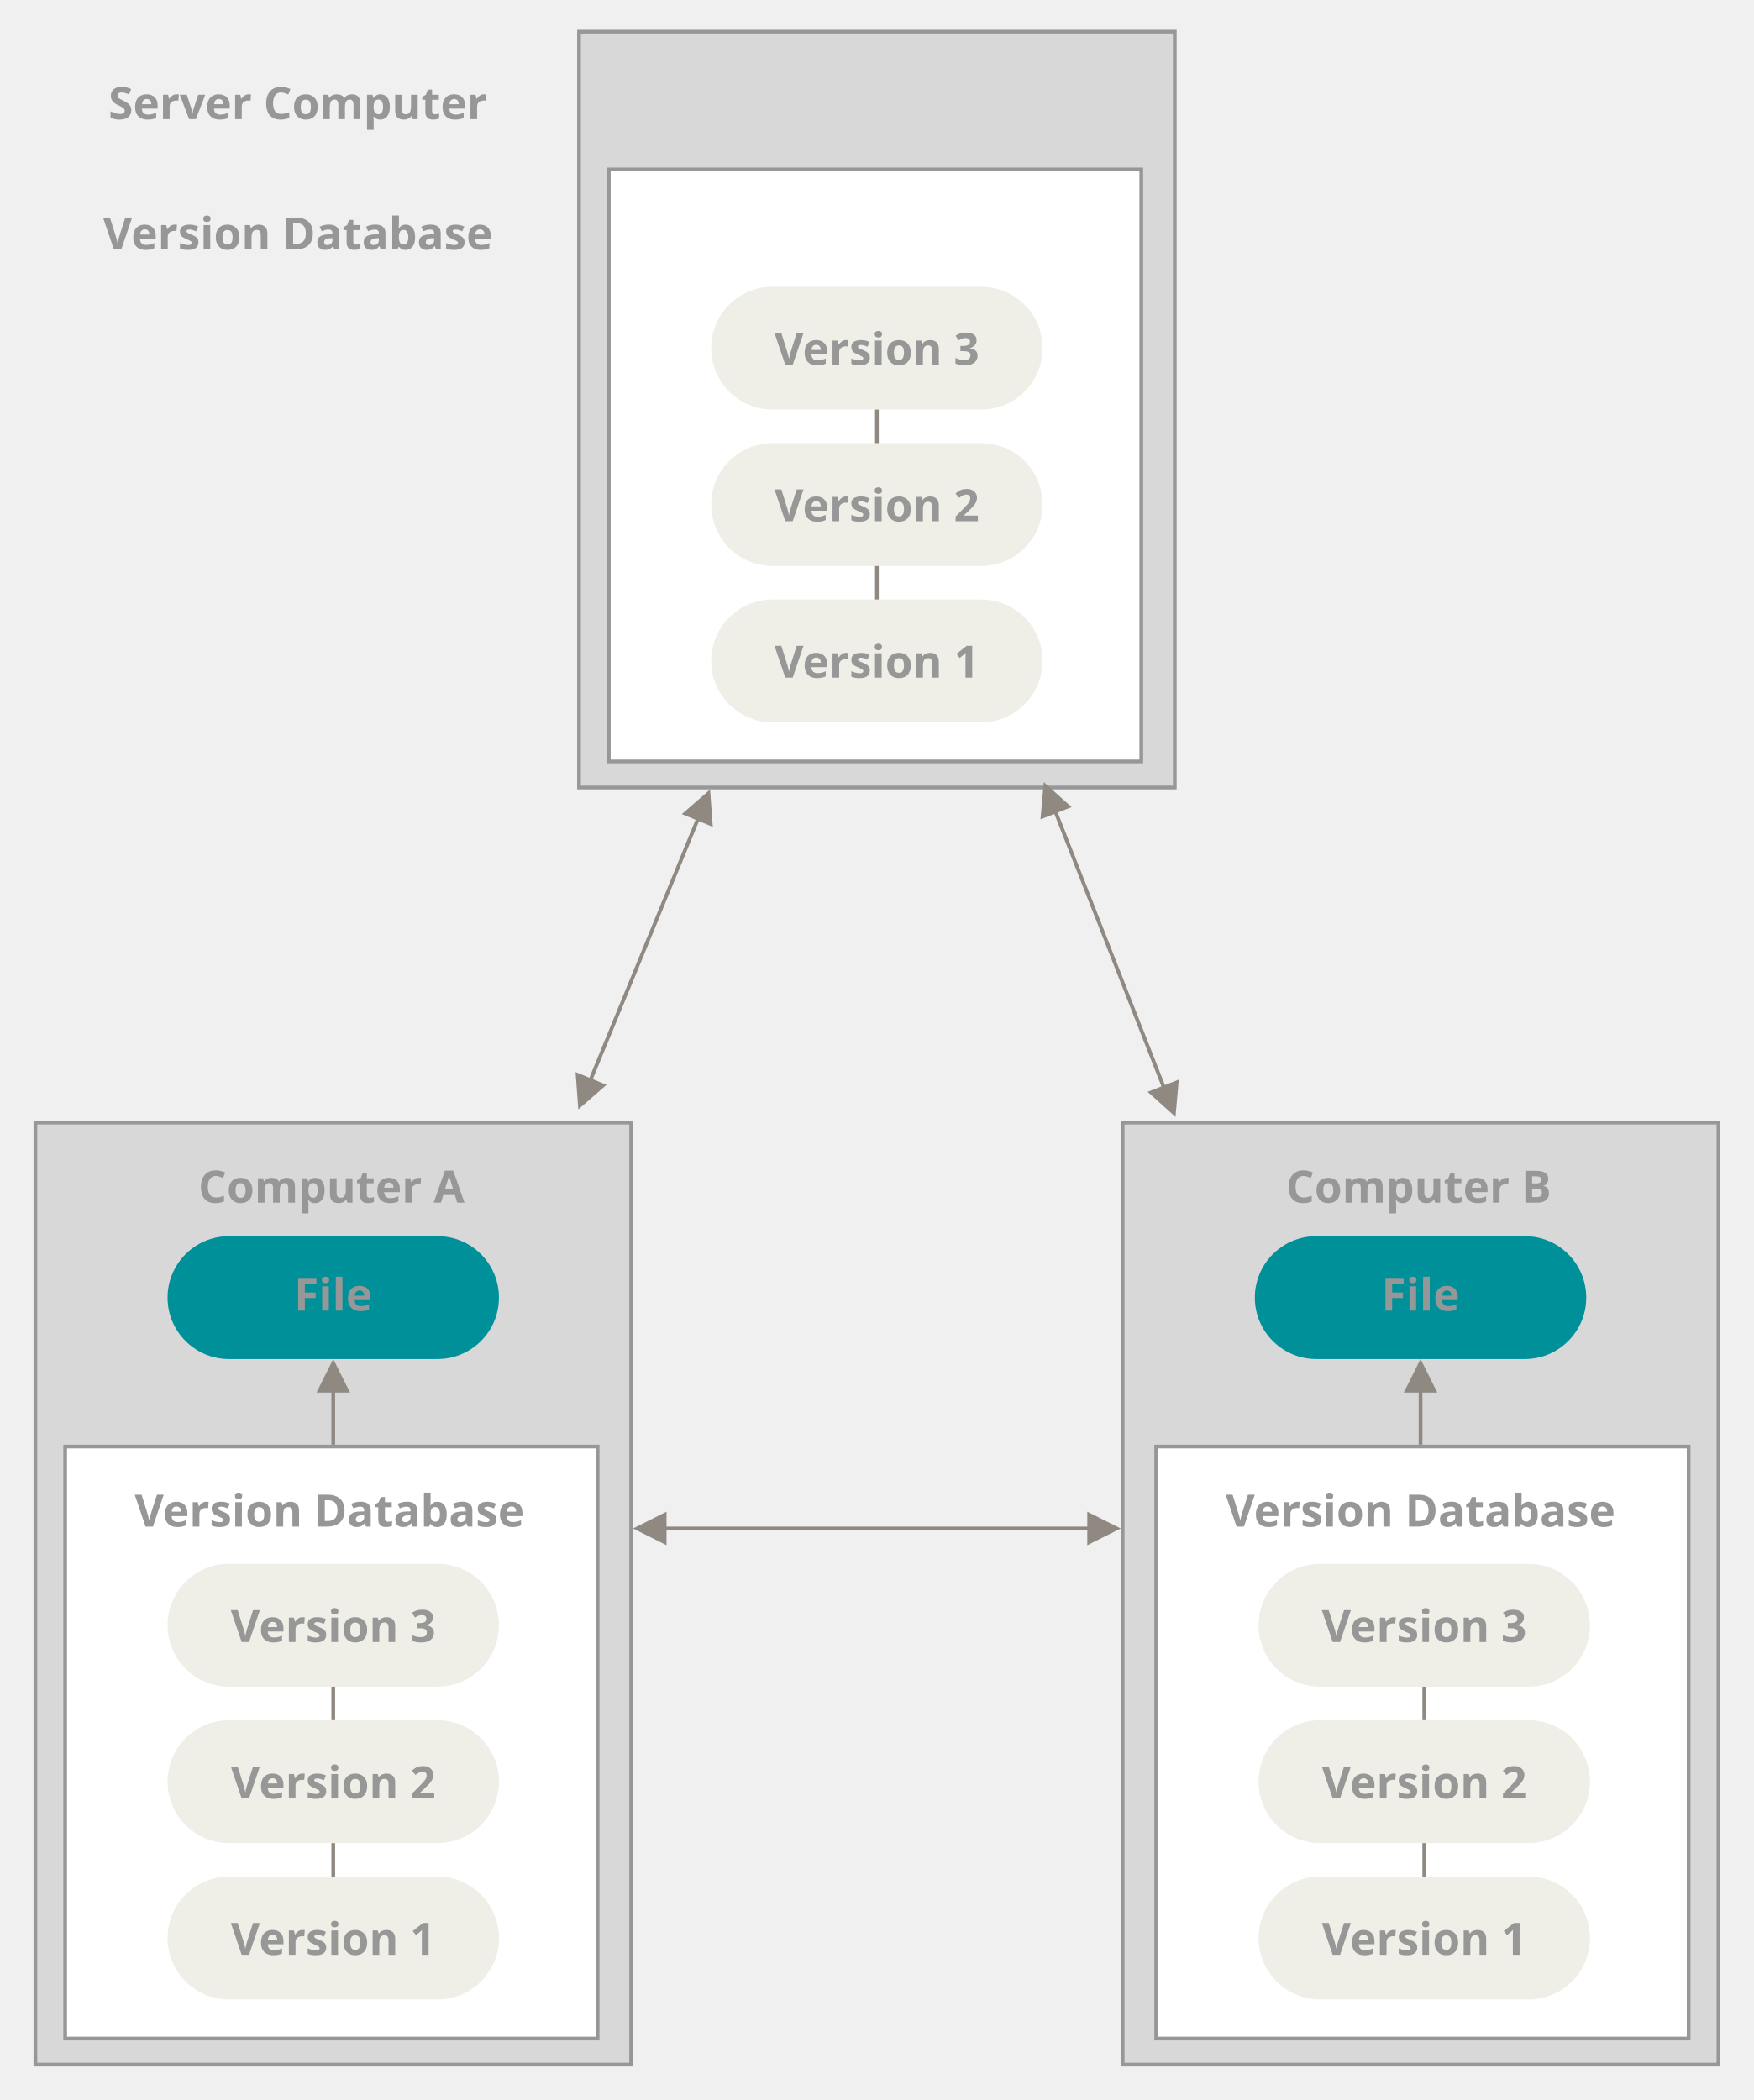
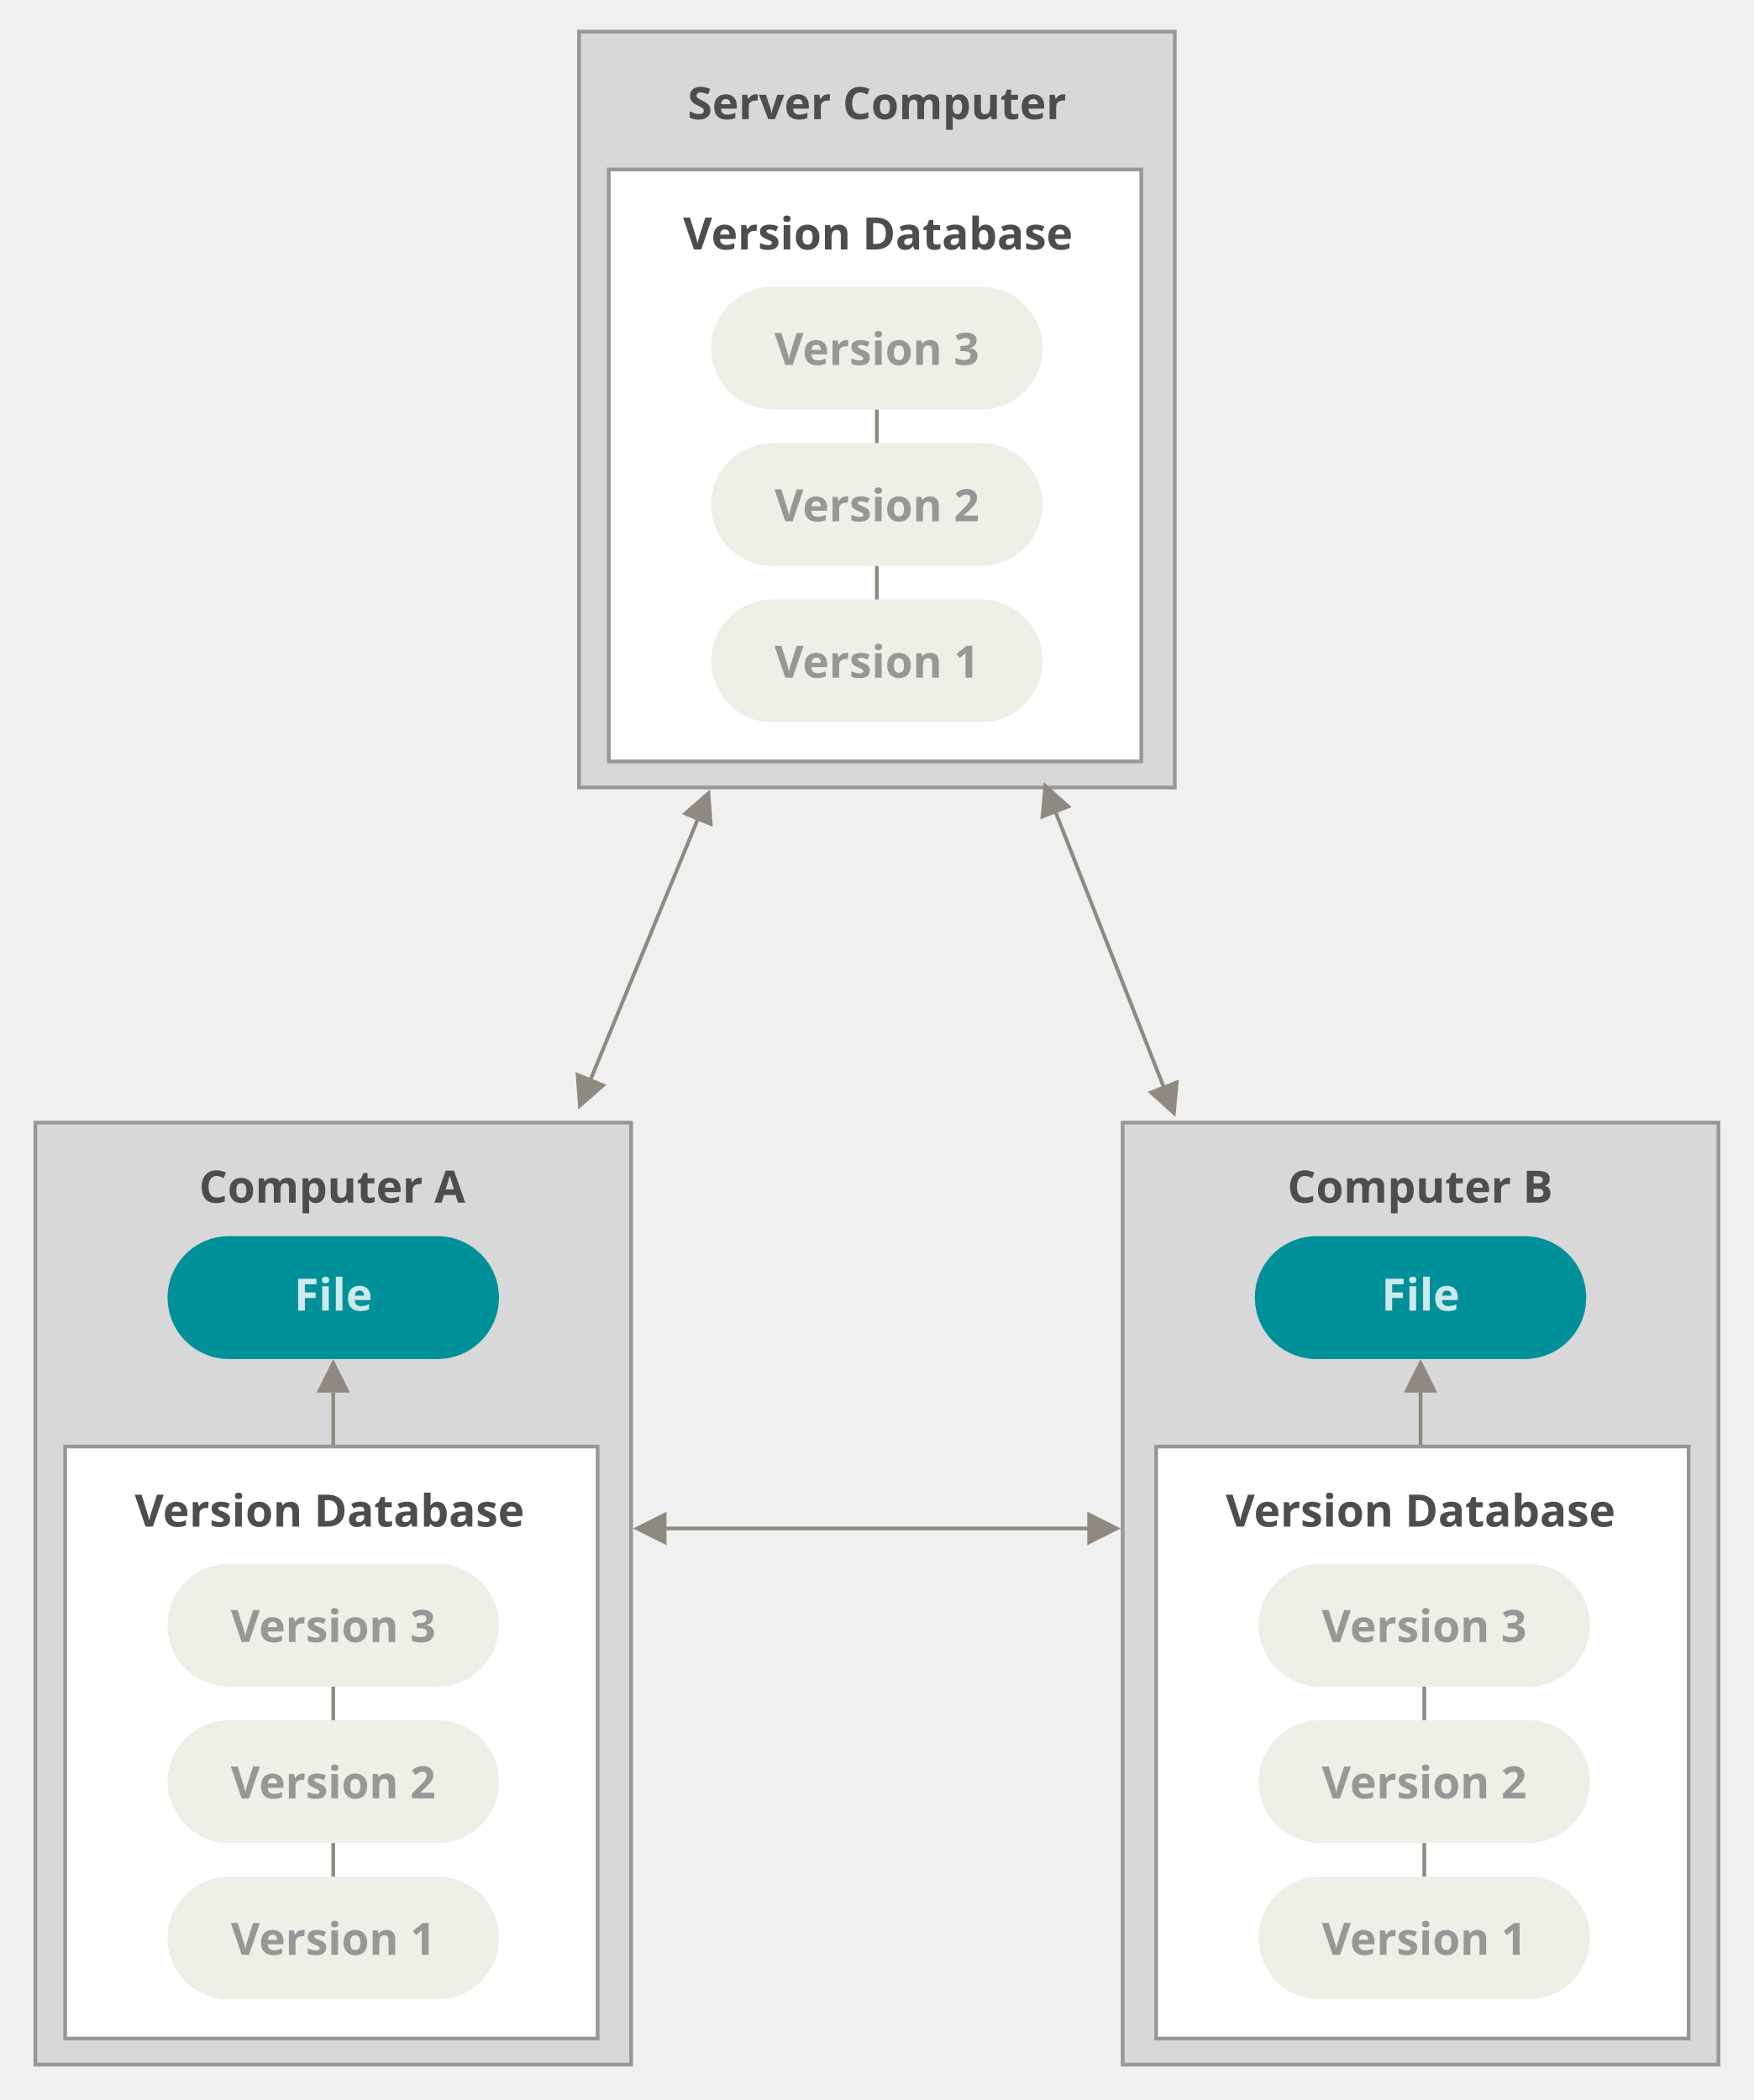
- <svg xmlns="http://www.w3.org/2000/svg" width="471px" height="564px" viewBox="0 0 471 564" version="1.1">
-   <g id="01---Distributed" stroke="none" stroke-width="1" fill="none" fill-rule="evenodd">
-     <rect id="Rectangle-16" stroke="#979797" fill="#D8D8D8" x="155.5" y="8.5" width="160" height="203" />
-     <rect id="Rectangle-9" stroke="#979797" fill="#FFFFFF" x="163.5" y="45.5" width="143" height="159" />
-     <text stroke="none" font-family="Source Code Pro" font-size="12px" font-weight="900" fill="#979797" fill-opacity="1" text-anchor="middle" id="Version-Database-3">
-       <tspan x="80" y="67">Version Database</tspan>
+ <svg xmlns="http://www.w3.org/2000/svg" width="471px" height="564px" version="1.1" viewBox="0 0 471 564">
+   <g fill-rule="evenodd">
+     <rect x="155.5" y="8.5" width="160" height="203" fill="#d8d8d8" stroke="#979797" />
+     <rect x="163.5" y="45.5" width="143" height="159" fill="white" stroke="#979797" />
+     <text transform="translate(155.77)" fill="#4d4d4d" font-family="'Source Code Pro'" font-size="12px" font-weight="900" text-anchor="middle">
+       <tspan x="80" y="67" fill="#4d4d4d">Version Database</tspan>
    </text>
-     <g id="brown" transform="translate(191, 77)">
-       <rect id="Rectangle-1" fill="#EFEFE7" fill-rule="evenodd" x="0" y="0" width="89" height="33" rx="16.5" />
-       <text stroke="none" font-family="Source Code Pro" font-size="12px" font-weight="900" fill="#979797" fill-opacity="1" text-anchor="middle" id="C6">
+   </g>
+   <g fill="none" fill-rule="evenodd">
+     <g id="brown" transform="translate(191,77)">
+       <rect width="89" height="33" rx="16.5" fill="#efefe7" fill-rule="evenodd" />
+       <text fill="#979797" font-family="'Source Code Pro'" font-size="12px" font-weight="900" text-anchor="middle">
        <tspan x="44.5" y="21">Version 3</tspan>
      </text>
    </g>
-     <g id="brown" transform="translate(191, 119)">
-       <rect id="Rectangle-1" fill="#EFEFE7" fill-rule="evenodd" x="0" y="0" width="89" height="33" rx="16.5" />
-       <text stroke="none" font-family="Source Code Pro" font-size="12px" font-weight="900" fill="#979797" fill-opacity="1" text-anchor="middle" id="C6">
+     <g transform="translate(191,119)">
+       <rect width="89" height="33" rx="16.5" fill="#efefe7" fill-rule="evenodd" />
+       <text fill="#979797" font-family="'Source Code Pro'" font-size="12px" font-weight="900" text-anchor="middle">
        <tspan x="44.5" y="21">Version 2</tspan>
      </text>
    </g>
-     <g id="brown" transform="translate(191, 161)">
-       <rect id="Rectangle-1" fill="#EFEFE7" fill-rule="evenodd" x="0" y="0" width="89" height="33" rx="16.5" />
-       <text stroke="none" font-family="Source Code Pro" font-size="12px" font-weight="900" fill="#979797" fill-opacity="1" text-anchor="middle" id="C6">
+     <g transform="translate(191,161)">
+       <rect width="89" height="33" rx="16.5" fill="#efefe7" fill-rule="evenodd" />
+       <text fill="#979797" font-family="'Source Code Pro'" font-size="12px" font-weight="900" text-anchor="middle">
        <tspan x="44.5" y="21">Version 1</tspan>
      </text>
    </g>
-     <path d="M235.5,110.5 L235.5,118.5" id="Line-7" stroke="#8F8981" fill="#8F8981" stroke-linecap="square" />
-     <path d="M235.5,152.5 L235.5,160.5" id="Line-8" stroke="#8F8981" fill="#8F8981" stroke-linecap="square" />
-     <text stroke="none" font-family="Source Code Pro" font-size="12px" font-weight="900" fill="#979797" fill-opacity="1" text-anchor="middle" id="Server-Computer">
-       <tspan x="80" y="32">Server Computer</tspan>
+   </g>
+   <g fill-rule="evenodd">
+     <path d="m235.5 110.5v8" fill="#8f8981" stroke="#8f8981" stroke-linecap="square" />
+     <path d="m235.5 152.5v8" fill="#8f8981" stroke="#8f8981" stroke-linecap="square" />
+     <text id="Server-Computer" transform="translate(155.52)" fill="#4d4d4d" font-family="'Source Code Pro'" font-size="12px" font-weight="900" text-anchor="middle">
+       <tspan x="80" y="32" fill="#4d4d4d">Server Computer</tspan>
    </text>
-     <g id="Group" transform="translate(9, 301)">
-       <rect id="Rectangle-17" stroke="#979797" fill="#D8D8D8" x="0.5" y="0.5" width="160" height="253" />
-       <g id="Group-2" transform="translate(8, 87)">
-         <rect id="Rectangle-9" stroke="#979797" fill="#FFFFFF" x="0.5" y="0.5" width="143" height="159" />
-         <text stroke="none" font-family="Source Code Pro" font-size="12px" font-weight="900" fill="#979797" fill-opacity="1" text-anchor="middle" id="Version-Database-3">
-           <tspan x="71.5" y="22">Version Database</tspan>
-         </text>
-         <g id="brown" transform="translate(28, 32)">
-           <rect id="Rectangle-1" fill="#EFEFE7" fill-rule="evenodd" x="0" y="0" width="89" height="33" rx="16.5" />
-           <text stroke="none" font-family="Source Code Pro" font-size="12px" font-weight="900" fill="#979797" fill-opacity="1" text-anchor="middle" id="C6">
-             <tspan x="44.5" y="21">Version 3</tspan>
-           </text>
-         </g>
-         <g id="brown" transform="translate(28, 74)">
-           <rect id="Rectangle-1" fill="#EFEFE7" fill-rule="evenodd" x="0" y="0" width="89" height="33" rx="16.5" />
-           <text stroke="none" font-family="Source Code Pro" font-size="12px" font-weight="900" fill="#979797" fill-opacity="1" text-anchor="middle" id="C6">
-             <tspan x="44.5" y="21">Version 2</tspan>
-           </text>
-         </g>
-         <g id="brown" transform="translate(28, 116)">
-           <rect id="Rectangle-1" fill="#EFEFE7" fill-rule="evenodd" x="0" y="0" width="89" height="33" rx="16.5" />
-           <text stroke="none" font-family="Source Code Pro" font-size="12px" font-weight="900" fill="#979797" fill-opacity="1" text-anchor="middle" id="C6">
-             <tspan x="44.5" y="21">Version 1</tspan>
-           </text>
-         </g>
-         <path d="M72.5,65.5 L72.5,73.5" id="Line-7" stroke="#8F8981" fill="#8F8981" stroke-linecap="square" />
-         <path d="M72.5,107.5 L72.5,115.5" id="Line-8" stroke="#8F8981" fill="#8F8981" stroke-linecap="square" />
-       </g>
-       <text stroke="none" font-family="Source Code Pro" font-size="12px" font-weight="900" fill="#979797" fill-opacity="1" text-anchor="middle" id="Computer-A">
-         <tspan x="80" y="22">Computer A</tspan>
+     <rect transform="translate(9,301)" x=".5" y=".5" width="160" height="253" fill="#d8d8d8" stroke="#979797" />
+     <rect transform="translate(17,388)" x=".5" y=".5" width="143" height="159" fill="white" stroke="#979797" />
+     <text transform="translate(17,388)" fill="#4d4d4d" font-family="'Source Code Pro'" font-size="12px" font-weight="900" text-anchor="middle">
+       <tspan x="71.5" y="22" fill="#4d4d4d">Version Database</tspan>
+     </text>
+   </g>
+   <g fill="none" fill-rule="evenodd">
+     <g transform="translate(45,420)">
+       <rect width="89" height="33" rx="16.5" fill="#efefe7" fill-rule="evenodd" />
+       <text fill="#979797" font-family="'Source Code Pro'" font-size="12px" font-weight="900" text-anchor="middle">
+         <tspan x="44.5" y="21">Version 3</tspan>
      </text>
-       <g id="blue" transform="translate(36, 31)">
-         <rect id="Rectangle-1" fill="#00909A" fill-rule="evenodd" x="0" y="0" width="89" height="33" rx="16.5" />
-         <text stroke="none" font-family="Source Code Pro" font-size="12px" font-weight="900" fill="#979797" fill-opacity="1" text-anchor="middle" id="tree">
-           <tspan x="44.5" y="20">File</tspan>
-         </text>
-       </g>
-       <path id="Line" d="M81,73 L81,87 L80,87 L80,73 L76,73 L80.5,64 L85,73 L81,73 Z" fill="#8F8981" fill-rule="nonzero" />
    </g>
-     <g id="Group" transform="translate(301, 301)">
-       <rect id="Rectangle-18" stroke="#979797" fill="#D8D8D8" x="0.5" y="0.5" width="160" height="253" />
-       <g id="Group-3" transform="translate(9, 87)">
-         <rect id="Rectangle-9" stroke="#979797" fill="#FFFFFF" x="0.5" y="0.5" width="143" height="159" />
-         <text stroke="none" font-family="Source Code Pro" font-size="12px" font-weight="900" fill="#979797" fill-opacity="1" text-anchor="middle" id="Version-Database-3">
-           <tspan x="71.5" y="22">Version Database</tspan>
-         </text>
-         <g id="brown" transform="translate(28, 32)">
-           <rect id="Rectangle-1" fill="#EFEFE7" fill-rule="evenodd" x="0" y="0" width="89" height="33" rx="16.5" />
-           <text stroke="none" font-family="Source Code Pro" font-size="12px" font-weight="900" fill="#979797" fill-opacity="1" text-anchor="middle" id="C6">
-             <tspan x="44.5" y="21">Version 3</tspan>
-           </text>
-         </g>
-         <g id="brown" transform="translate(28, 74)">
-           <rect id="Rectangle-1" fill="#EFEFE7" fill-rule="evenodd" x="0" y="0" width="89" height="33" rx="16.5" />
-           <text stroke="none" font-family="Source Code Pro" font-size="12px" font-weight="900" fill="#979797" fill-opacity="1" text-anchor="middle" id="C6">
-             <tspan x="44.5" y="21">Version 2</tspan>
-           </text>
-         </g>
-         <g id="brown" transform="translate(28, 116)">
-           <rect id="Rectangle-1" fill="#EFEFE7" fill-rule="evenodd" x="0" y="0" width="89" height="33" rx="16.5" />
-           <text stroke="none" font-family="Source Code Pro" font-size="12px" font-weight="900" fill="#979797" fill-opacity="1" text-anchor="middle" id="C6">
-             <tspan x="44.5" y="21">Version 1</tspan>
-           </text>
-         </g>
-         <path d="M72.5,65.5 L72.5,73.5" id="Line-7" stroke="#8F8981" fill="#8F8981" stroke-linecap="square" />
-         <path d="M72.5,107.5 L72.5,115.5" id="Line-8" stroke="#8F8981" fill="#8F8981" stroke-linecap="square" />
-       </g>
-       <text stroke="none" font-family="Source Code Pro" font-size="12px" font-weight="900" fill="#979797" fill-opacity="1" text-anchor="middle" id="Computer-B">
-         <tspan x="80" y="22">Computer B</tspan>
+     <g transform="translate(45,462)">
+       <rect width="89" height="33" rx="16.5" fill="#efefe7" fill-rule="evenodd" />
+       <text fill="#979797" font-family="'Source Code Pro'" font-size="12px" font-weight="900" text-anchor="middle">
+         <tspan x="44.5" y="21">Version 2</tspan>
      </text>
-       <g id="blue" transform="translate(36, 31)">
-         <rect id="Rectangle-1" fill="#00909A" fill-rule="evenodd" x="0" y="0" width="89" height="33" rx="16.5" />
-         <text stroke="none" font-family="Source Code Pro" font-size="12px" font-weight="900" fill="#979797" fill-opacity="1" text-anchor="middle" id="tree">
-           <tspan x="44.5" y="20">File</tspan>
-         </text>
-       </g>
-       <path id="Line-2" d="M81,73 L81,87 L80,87 L80,73 L76,73 L80.5,64 L85,73 L81,73 Z" fill="#8F8981" fill-rule="nonzero" />
    </g>
-     <path id="Line" d="M158.274,289.45 L186.801,220.169 L183.103,218.646 L190.69,212.038 L191.425,222.073 L187.726,220.55 L159.199,289.831 L162.897,291.354 L155.31,297.962 L154.575,287.927 L158.274,289.45 Z" fill="#8F8981" fill-rule="nonzero" />
-     <path id="Line-3" d="M311.924,291.773 L283.145,218.593 L279.423,220.057 L280.317,210.035 L287.799,216.763 L284.076,218.227 L312.855,291.407 L316.577,289.943 L315.683,299.965 L308.201,293.237 L311.924,291.773 Z" fill="#8F8981" fill-rule="nonzero" />
-     <path id="Line-4" d="M292,411 L179,411 L179,415 L170,410.5 L179,406 L179,410 L292,410 L292,406 L301,410.5 L292,415 L292,411 Z" fill="#8F8981" fill-rule="nonzero" />
+     <g transform="translate(45,504)">
+       <rect width="89" height="33" rx="16.5" fill="#efefe7" fill-rule="evenodd" />
+       <text fill="#979797" font-family="'Source Code Pro'" font-size="12px" font-weight="900" text-anchor="middle">
+         <tspan x="44.5" y="21">Version 1</tspan>
+       </text>
+     </g>
+   </g>
+   <g fill-rule="evenodd">
+     <g>
+       <path transform="translate(17,388)" d="m72.5 65.5v8" fill="#8f8981" stroke="#8f8981" stroke-linecap="square" />
+       <path transform="translate(17,388)" d="m72.5 107.5v8" fill="#8f8981" stroke="#8f8981" stroke-linecap="square" />
+       <text id="Computer-A" transform="translate(9.1977 301)" fill="#4d4d4d" font-family="'Source Code Pro'" font-size="12px" font-weight="900" text-anchor="middle">
+         <tspan x="80" y="22" fill="#4d4d4d">Computer A</tspan>
+       </text>
+     </g>
+     <rect transform="translate(45,332)" width="89" height="33" rx="16.5" fill="#00909a" />
+     <text id="tree" transform="translate(45,332)" fill="white" fill-opacity=".8" font-family="'Source Code Pro'" font-size="12px" font-weight="900" text-anchor="middle">
+       <tspan x="44.5" y="20" fill="white" fill-opacity=".8">File</tspan>
+     </text>
+   </g>
+   <path id="Line" transform="translate(9,301)" d="m81 73v14h-1v-14h-4l4.5-9 4.5 9z" fill="#8f8981" />
+   <g fill-rule="evenodd">
+     <rect transform="translate(301,301)" x=".5" y=".5" width="160" height="253" fill="#d8d8d8" stroke="#979797" />
+     <rect transform="translate(310,388)" x=".5" y=".5" width="143" height="159" fill="white" stroke="#979797" />
+     <text transform="translate(310,388)" fill="#4d4d4d" font-family="'Source Code Pro'" font-size="12px" font-weight="900" text-anchor="middle">
+       <tspan x="71.5" y="22" fill="#4d4d4d">Version Database</tspan>
+     </text>
+   </g>
+   <g fill="none" fill-rule="evenodd">
+     <g transform="translate(338,420)">
+       <rect width="89" height="33" rx="16.5" fill="#efefe7" fill-rule="evenodd" />
+       <text fill="#979797" font-family="'Source Code Pro'" font-size="12px" font-weight="900" text-anchor="middle">
+         <tspan x="44.5" y="21">Version 3</tspan>
+       </text>
+     </g>
+     <g transform="translate(338,462)">
+       <rect width="89" height="33" rx="16.5" fill="#efefe7" fill-rule="evenodd" />
+       <text fill="#979797" font-family="'Source Code Pro'" font-size="12px" font-weight="900" text-anchor="middle">
+         <tspan x="44.5" y="21">Version 2</tspan>
+       </text>
+     </g>
+     <g transform="translate(338,504)">
+       <rect width="89" height="33" rx="16.5" fill="#efefe7" fill-rule="evenodd" />
+       <text fill="#979797" font-family="'Source Code Pro'" font-size="12px" font-weight="900" text-anchor="middle">
+         <tspan x="44.5" y="21">Version 1</tspan>
+       </text>
+     </g>
+   </g>
+   <g fill-rule="evenodd">
+     <g>
+       <path transform="translate(310,388)" d="m72.5 65.5v8" fill="#8f8981" stroke="#8f8981" stroke-linecap="square" />
+       <path transform="translate(310,388)" d="m72.5 107.5v8" fill="#8f8981" stroke="#8f8981" stroke-linecap="square" />
+       <text id="Computer-B" transform="translate(301.39 301)" fill="#4d4d4d" font-family="'Source Code Pro'" font-size="12px" font-weight="900" text-anchor="middle">
+         <tspan x="80" y="22" fill="#4d4d4d">Computer B</tspan>
+       </text>
+     </g>
+     <rect transform="translate(337,332)" width="89" height="33" rx="16.5" fill="#00909a" />
+     <text transform="translate(337,332)" fill="white" fill-opacity=".8" font-family="'Source Code Pro'" font-size="12px" font-weight="900" text-anchor="middle">
+       <tspan x="44.5" y="20" fill="white" fill-opacity=".8">File</tspan>
+     </text>
+   </g>
+   <g fill="#8f8981">
+     <path transform="translate(301,301)" d="m81 73v14h-1v-14h-4l4.5-9 4.5 9z" />
+     <path d="m158.27 289.45 28.527-69.28-3.699-1.523 7.588-6.609.734 10.035-3.699-1.523-28.527 69.28 3.699 1.523-7.588 6.609-.734-10.035z" />
+     <path d="m311.92 291.77-28.778-73.179-3.723 1.464.894-10.023 7.482 6.729-3.723 1.464 28.778 73.179 3.723-1.464-.894 10.023-7.482-6.729z" />
+     <path d="m292 411h-113v4l-9-4.5 9-4.5v4h113v-4l9 4.5-9 4.5z" />
  </g>
</svg>
